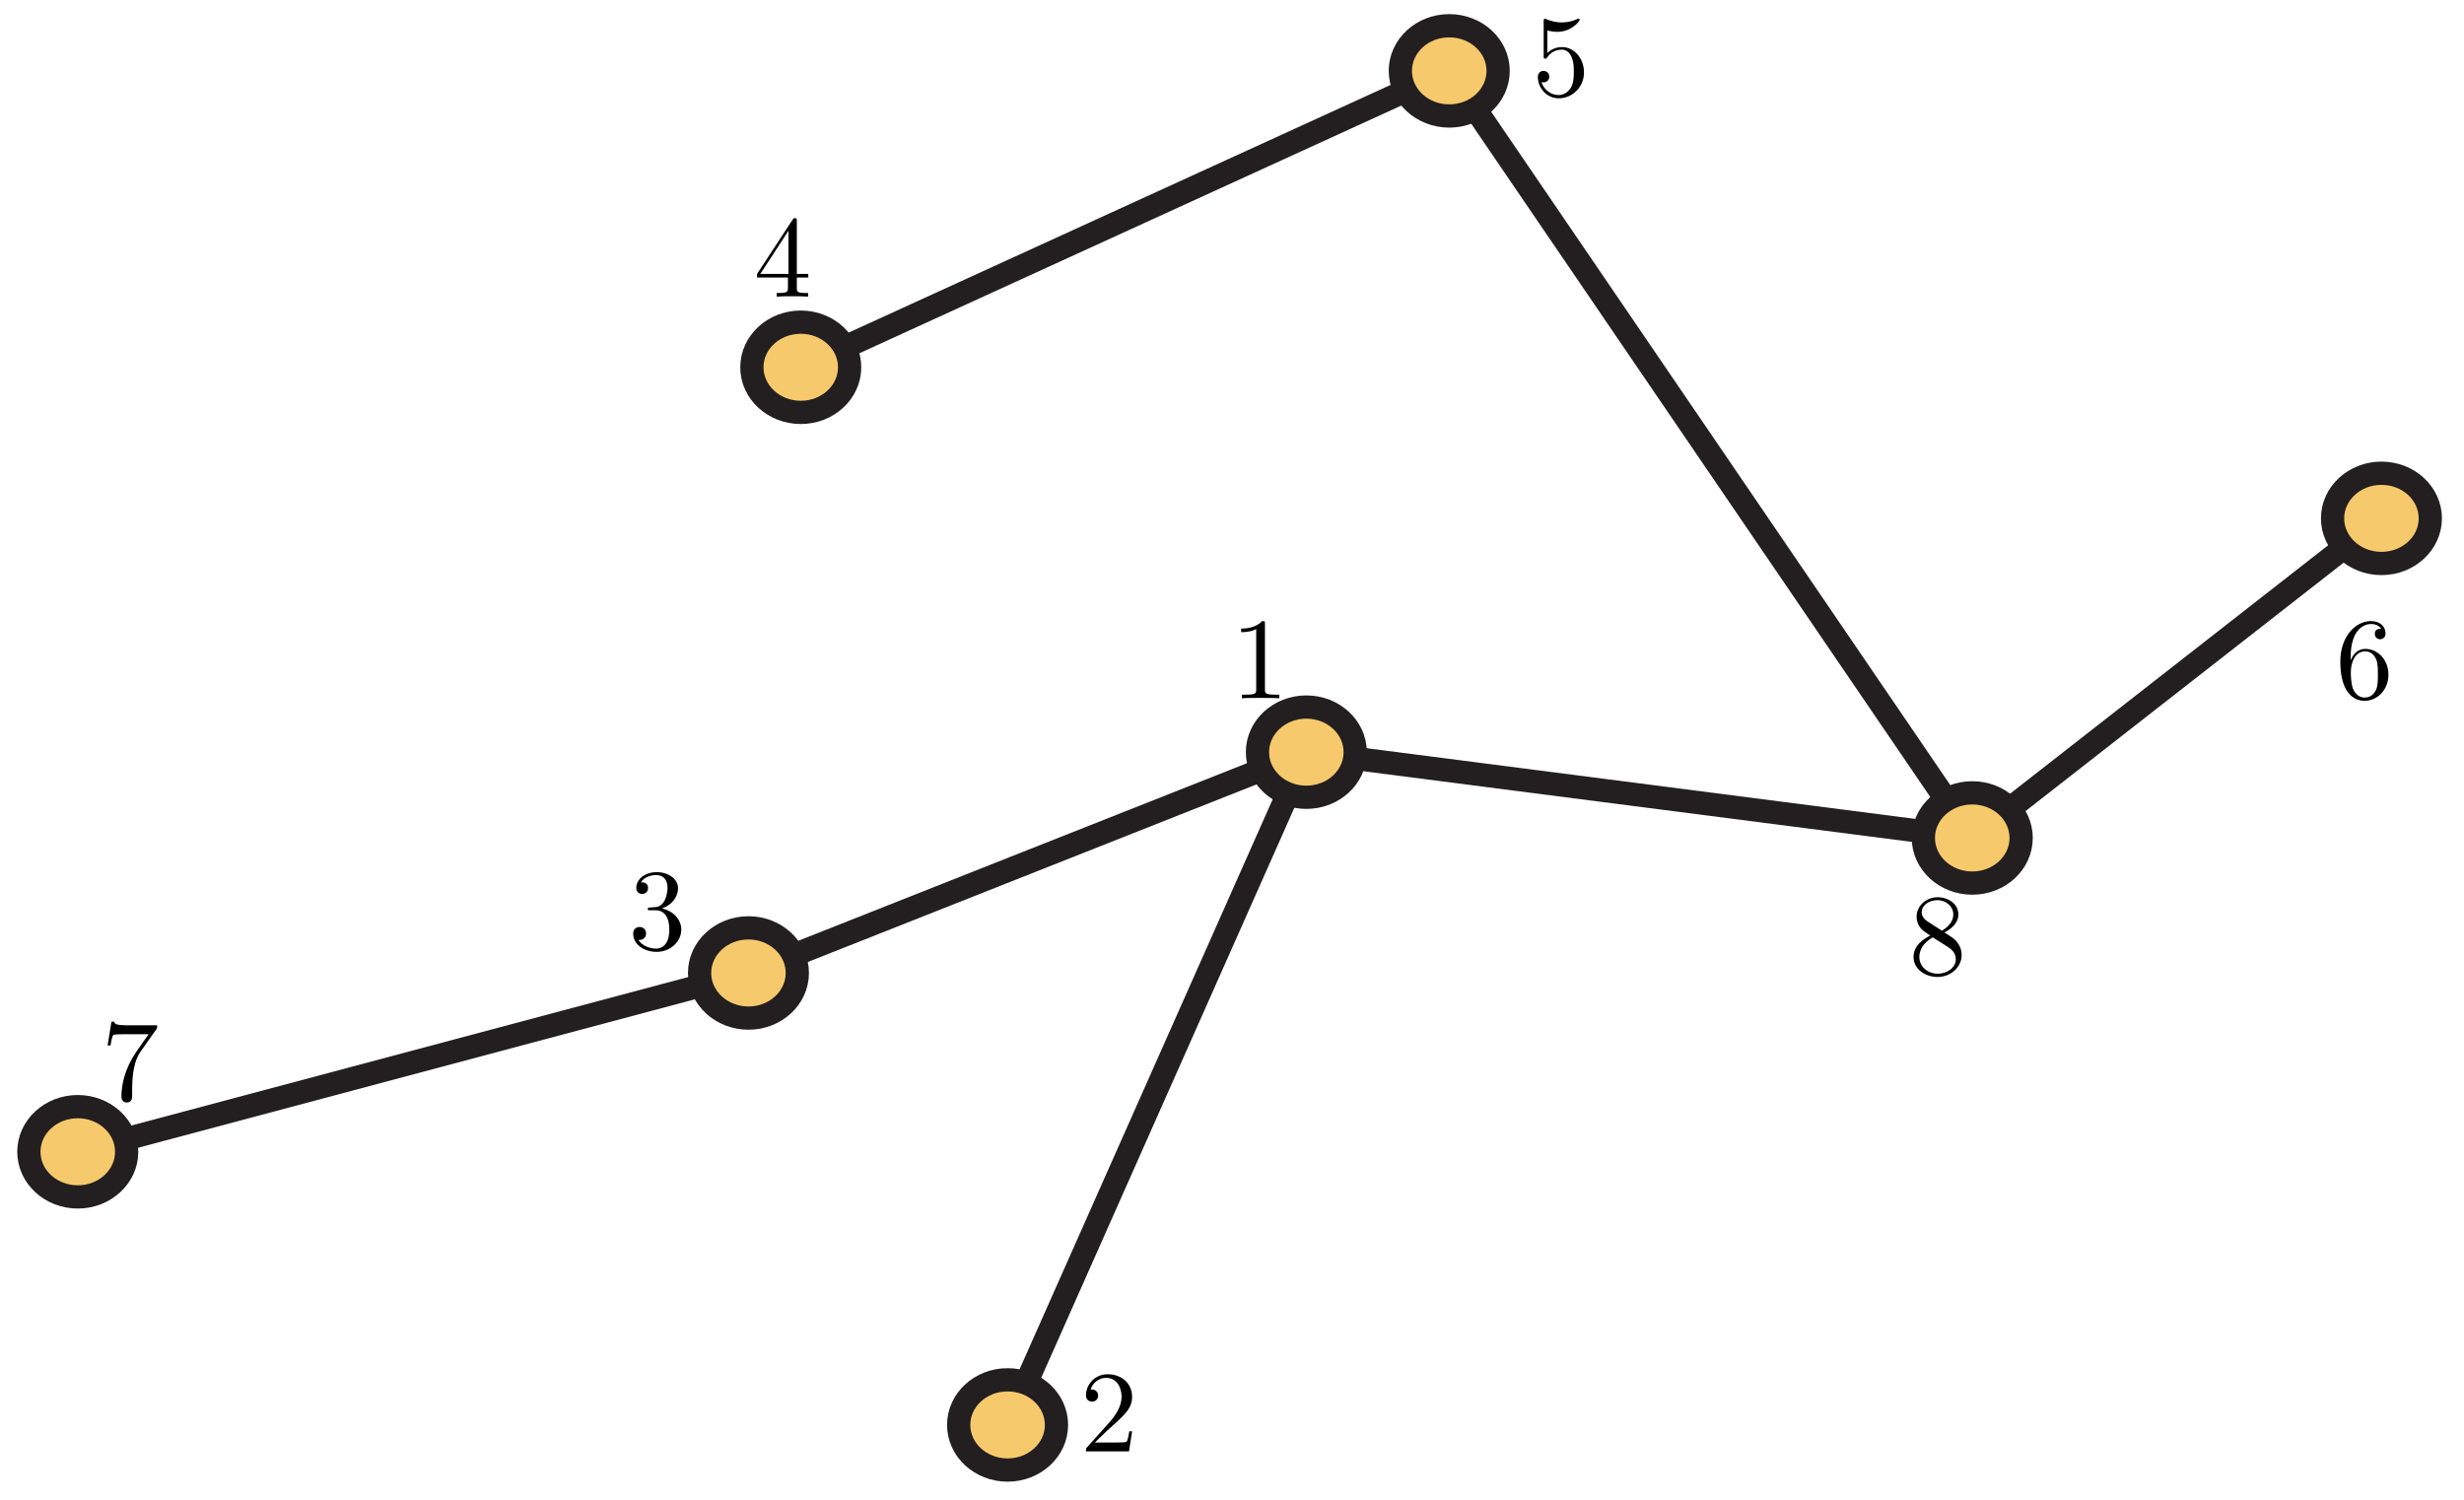
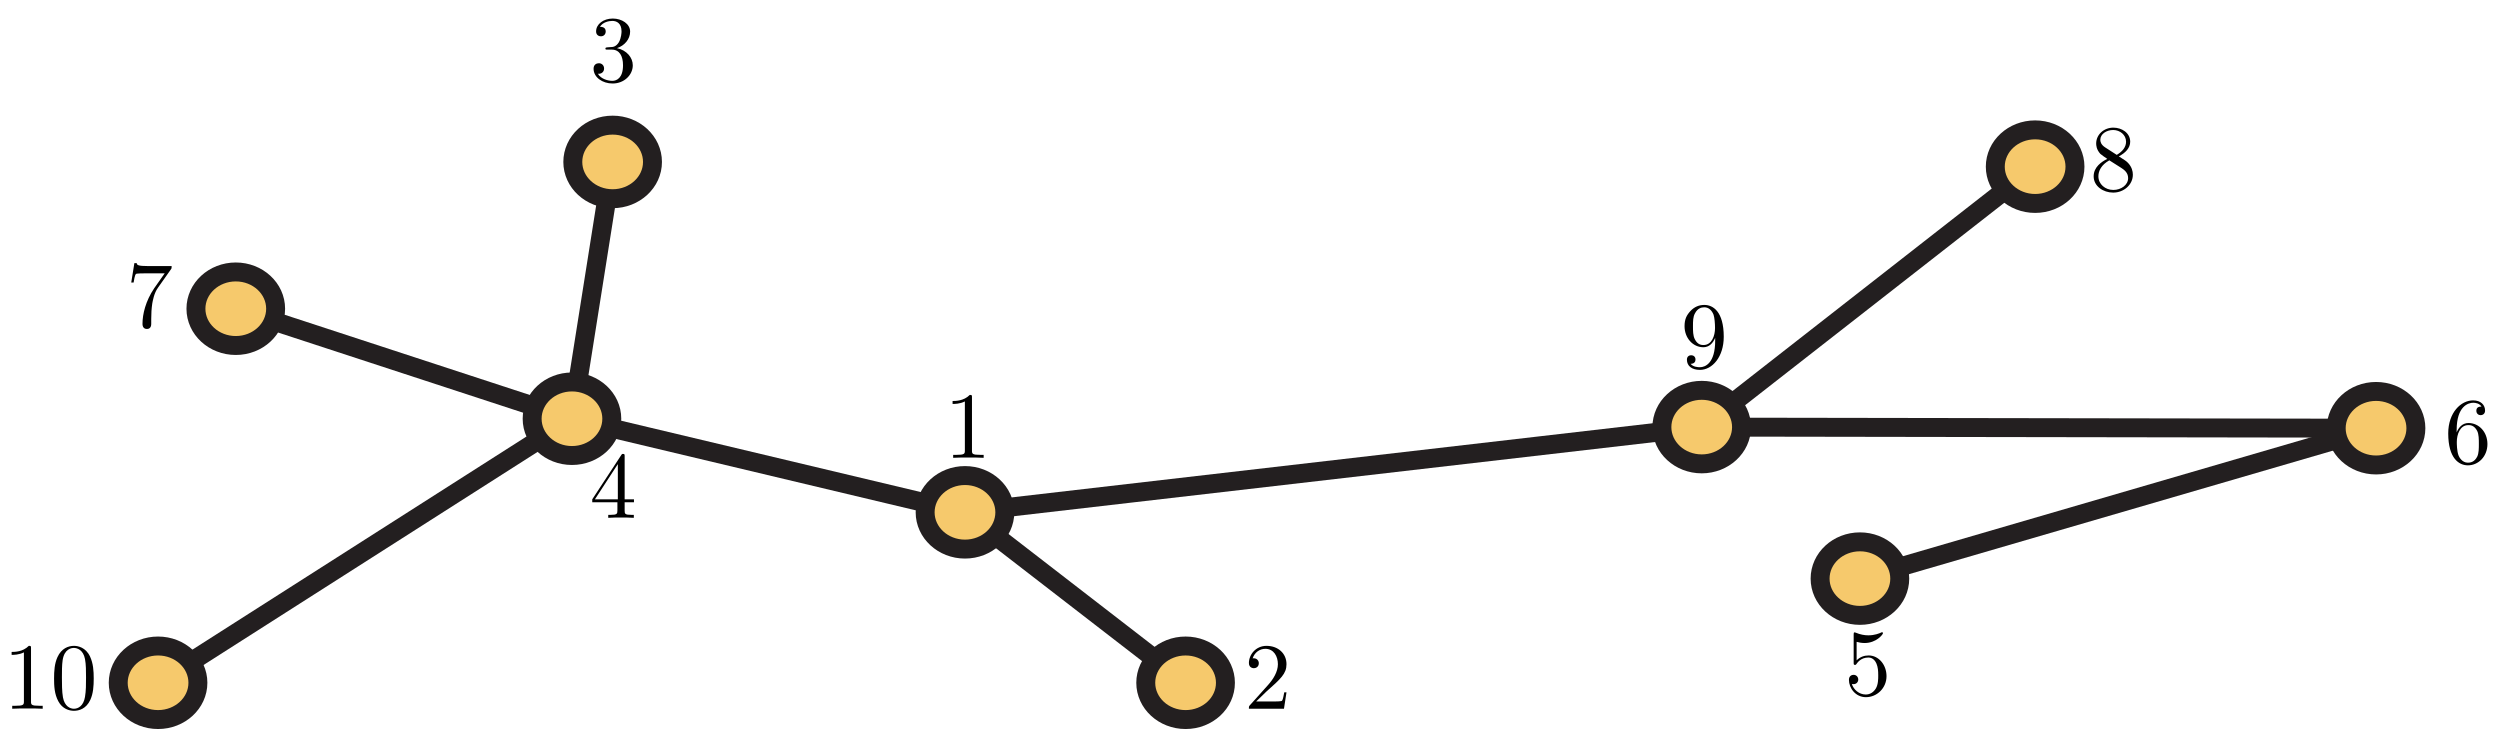
- <svg xmlns="http://www.w3.org/2000/svg" xmlns:xlink="http://www.w3.org/1999/xlink" width="212pt" height="129pt" viewBox="0 0 212 129" version="1.1">
+ <svg xmlns="http://www.w3.org/2000/svg" xmlns:xlink="http://www.w3.org/1999/xlink" width="264pt" height="79pt" viewBox="0 0 264 79" version="1.1">
  <defs>
    <g>
      <symbol overflow="visible" id="glyph0-0">
        <path style="stroke:none;" d="" />
      </symbol>
      <symbol overflow="visible" id="glyph0-1">
        <path style="stroke:none;" d="M 2.938 -6.375 C 2.938 -6.625 2.938 -6.641 2.703 -6.641 C 2.078 -6 1.203 -6 0.891 -6 L 0.891 -5.688 C 1.094 -5.688 1.672 -5.688 2.188 -5.953 L 2.188 -0.781 C 2.188 -0.422 2.156 -0.312 1.266 -0.312 L 0.953 -0.312 L 0.953 0 C 1.297 -0.031 2.156 -0.031 2.562 -0.031 C 2.953 -0.031 3.828 -0.031 4.172 0 L 4.172 -0.312 L 3.859 -0.312 C 2.953 -0.312 2.938 -0.422 2.938 -0.781 Z M 2.938 -6.375 " />
      </symbol>
      <symbol overflow="visible" id="glyph0-2">
        <path style="stroke:none;" d="M 1.266 -0.766 L 2.328 -1.797 C 3.875 -3.172 4.469 -3.703 4.469 -4.703 C 4.469 -5.844 3.578 -6.641 2.359 -6.641 C 1.234 -6.641 0.5 -5.719 0.5 -4.828 C 0.5 -4.281 1 -4.281 1.031 -4.281 C 1.203 -4.281 1.547 -4.391 1.547 -4.812 C 1.547 -5.062 1.359 -5.328 1.016 -5.328 C 0.938 -5.328 0.922 -5.328 0.891 -5.312 C 1.109 -5.969 1.656 -6.328 2.234 -6.328 C 3.141 -6.328 3.562 -5.516 3.562 -4.703 C 3.562 -3.906 3.078 -3.125 2.516 -2.5 L 0.609 -0.375 C 0.5 -0.266 0.5 -0.234 0.5 0 L 4.203 0 L 4.469 -1.734 L 4.234 -1.734 C 4.172 -1.438 4.109 -1 4 -0.844 C 3.938 -0.766 3.281 -0.766 3.062 -0.766 Z M 1.266 -0.766 " />
      </symbol>
      <symbol overflow="visible" id="glyph0-3">
        <path style="stroke:none;" d="M 2.891 -3.516 C 3.703 -3.781 4.281 -4.469 4.281 -5.266 C 4.281 -6.078 3.406 -6.641 2.453 -6.641 C 1.453 -6.641 0.688 -6.047 0.688 -5.281 C 0.688 -4.953 0.906 -4.766 1.203 -4.766 C 1.5 -4.766 1.703 -4.984 1.703 -5.281 C 1.703 -5.766 1.234 -5.766 1.094 -5.766 C 1.391 -6.266 2.047 -6.391 2.406 -6.391 C 2.828 -6.391 3.375 -6.172 3.375 -5.281 C 3.375 -5.156 3.344 -4.578 3.094 -4.141 C 2.797 -3.656 2.453 -3.625 2.203 -3.625 C 2.125 -3.609 1.891 -3.594 1.812 -3.594 C 1.734 -3.578 1.672 -3.562 1.672 -3.469 C 1.672 -3.359 1.734 -3.359 1.906 -3.359 L 2.344 -3.359 C 3.156 -3.359 3.531 -2.688 3.531 -1.703 C 3.531 -0.344 2.844 -0.062 2.406 -0.062 C 1.969 -0.062 1.219 -0.234 0.875 -0.812 C 1.219 -0.766 1.531 -0.984 1.531 -1.359 C 1.531 -1.719 1.266 -1.922 0.984 -1.922 C 0.734 -1.922 0.422 -1.781 0.422 -1.344 C 0.422 -0.438 1.344 0.219 2.438 0.219 C 3.656 0.219 4.562 -0.688 4.562 -1.703 C 4.562 -2.516 3.922 -3.297 2.891 -3.516 Z M 2.891 -3.516 " />
      </symbol>
      <symbol overflow="visible" id="glyph0-4">
        <path style="stroke:none;" d="M 2.938 -1.641 L 2.938 -0.781 C 2.938 -0.422 2.906 -0.312 2.172 -0.312 L 1.969 -0.312 L 1.969 0 C 2.375 -0.031 2.891 -0.031 3.312 -0.031 C 3.734 -0.031 4.25 -0.031 4.672 0 L 4.672 -0.312 L 4.453 -0.312 C 3.719 -0.312 3.703 -0.422 3.703 -0.781 L 3.703 -1.641 L 4.688 -1.641 L 4.688 -1.953 L 3.703 -1.953 L 3.703 -6.484 C 3.703 -6.688 3.703 -6.75 3.531 -6.75 C 3.453 -6.75 3.422 -6.75 3.344 -6.625 L 0.281 -1.953 L 0.281 -1.641 Z M 2.984 -1.953 L 0.562 -1.953 L 2.984 -5.672 Z M 2.984 -1.953 " />
      </symbol>
      <symbol overflow="visible" id="glyph0-5">
        <path style="stroke:none;" d="M 4.469 -2 C 4.469 -3.188 3.656 -4.188 2.578 -4.188 C 2.109 -4.188 1.672 -4.031 1.312 -3.672 L 1.312 -5.625 C 1.516 -5.562 1.844 -5.5 2.156 -5.5 C 3.391 -5.5 4.094 -6.406 4.094 -6.531 C 4.094 -6.594 4.062 -6.641 3.984 -6.641 C 3.984 -6.641 3.953 -6.641 3.906 -6.609 C 3.703 -6.516 3.219 -6.312 2.547 -6.312 C 2.156 -6.312 1.688 -6.391 1.219 -6.594 C 1.141 -6.625 1.125 -6.625 1.109 -6.625 C 1 -6.625 1 -6.547 1 -6.391 L 1 -3.438 C 1 -3.266 1 -3.188 1.141 -3.188 C 1.219 -3.188 1.234 -3.203 1.281 -3.266 C 1.391 -3.422 1.75 -3.969 2.562 -3.969 C 3.078 -3.969 3.328 -3.516 3.406 -3.328 C 3.562 -2.953 3.594 -2.578 3.594 -2.078 C 3.594 -1.719 3.594 -1.125 3.344 -0.703 C 3.109 -0.312 2.734 -0.062 2.281 -0.062 C 1.562 -0.062 0.984 -0.594 0.812 -1.172 C 0.844 -1.172 0.875 -1.156 0.984 -1.156 C 1.312 -1.156 1.484 -1.406 1.484 -1.641 C 1.484 -1.891 1.312 -2.141 0.984 -2.141 C 0.844 -2.141 0.5 -2.062 0.5 -1.609 C 0.5 -0.75 1.188 0.219 2.297 0.219 C 3.453 0.219 4.469 -0.734 4.469 -2 Z M 4.469 -2 " />
      </symbol>
      <symbol overflow="visible" id="glyph0-6">
        <path style="stroke:none;" d="M 1.312 -3.266 L 1.312 -3.516 C 1.312 -6.031 2.547 -6.391 3.062 -6.391 C 3.297 -6.391 3.719 -6.328 3.938 -5.984 C 3.781 -5.984 3.391 -5.984 3.391 -5.547 C 3.391 -5.234 3.625 -5.078 3.844 -5.078 C 4 -5.078 4.312 -5.172 4.312 -5.562 C 4.312 -6.156 3.875 -6.641 3.047 -6.641 C 1.766 -6.641 0.422 -5.359 0.422 -3.156 C 0.422 -0.484 1.578 0.219 2.5 0.219 C 3.609 0.219 4.562 -0.719 4.562 -2.031 C 4.562 -3.297 3.672 -4.25 2.562 -4.25 C 1.891 -4.25 1.516 -3.75 1.312 -3.266 Z M 2.5 -0.062 C 1.875 -0.062 1.578 -0.656 1.516 -0.812 C 1.328 -1.281 1.328 -2.078 1.328 -2.25 C 1.328 -3.031 1.656 -4.031 2.547 -4.031 C 2.719 -4.031 3.172 -4.031 3.484 -3.406 C 3.656 -3.047 3.656 -2.531 3.656 -2.047 C 3.656 -1.562 3.656 -1.062 3.484 -0.703 C 3.188 -0.109 2.734 -0.062 2.5 -0.062 Z M 2.5 -0.062 " />
      </symbol>
      <symbol overflow="visible" id="glyph0-7">
        <path style="stroke:none;" d="M 4.75 -6.078 C 4.828 -6.188 4.828 -6.203 4.828 -6.422 L 2.406 -6.422 C 1.203 -6.422 1.172 -6.547 1.141 -6.734 L 0.891 -6.734 L 0.562 -4.688 L 0.812 -4.688 C 0.844 -4.844 0.922 -5.469 1.062 -5.594 C 1.125 -5.656 1.906 -5.656 2.031 -5.656 L 4.094 -5.656 C 3.984 -5.5 3.203 -4.406 2.984 -4.078 C 2.078 -2.734 1.75 -1.344 1.75 -0.328 C 1.75 -0.234 1.75 0.219 2.219 0.219 C 2.672 0.219 2.672 -0.234 2.672 -0.328 L 2.672 -0.844 C 2.672 -1.391 2.703 -1.938 2.781 -2.469 C 2.828 -2.703 2.953 -3.562 3.406 -4.172 Z M 4.75 -6.078 " />
      </symbol>
      <symbol overflow="visible" id="glyph0-8">
        <path style="stroke:none;" d="M 1.625 -4.562 C 1.172 -4.859 1.125 -5.188 1.125 -5.359 C 1.125 -5.969 1.781 -6.391 2.484 -6.391 C 3.203 -6.391 3.844 -5.875 3.844 -5.156 C 3.844 -4.578 3.453 -4.109 2.859 -3.766 Z M 3.078 -3.609 C 3.797 -3.984 4.281 -4.5 4.281 -5.156 C 4.281 -6.078 3.406 -6.641 2.5 -6.641 C 1.5 -6.641 0.688 -5.906 0.688 -4.969 C 0.688 -4.797 0.703 -4.344 1.125 -3.875 C 1.234 -3.766 1.609 -3.516 1.859 -3.344 C 1.281 -3.047 0.422 -2.5 0.422 -1.5 C 0.422 -0.453 1.438 0.219 2.484 0.219 C 3.609 0.219 4.562 -0.609 4.562 -1.672 C 4.562 -2.031 4.453 -2.484 4.062 -2.906 C 3.875 -3.109 3.719 -3.203 3.078 -3.609 Z M 2.078 -3.188 L 3.312 -2.406 C 3.594 -2.219 4.062 -1.922 4.062 -1.312 C 4.062 -0.578 3.312 -0.062 2.5 -0.062 C 1.641 -0.062 0.922 -0.672 0.922 -1.5 C 0.922 -2.078 1.234 -2.719 2.078 -3.188 Z M 2.078 -3.188 " />
      </symbol>
+       <symbol overflow="visible" id="glyph0-9">
+         <path style="stroke:none;" d="M 3.656 -3.172 L 3.656 -2.844 C 3.656 -0.516 2.625 -0.062 2.047 -0.062 C 1.875 -0.062 1.328 -0.078 1.062 -0.422 C 1.5 -0.422 1.578 -0.703 1.578 -0.875 C 1.578 -1.188 1.344 -1.328 1.125 -1.328 C 0.969 -1.328 0.672 -1.25 0.672 -0.859 C 0.672 -0.188 1.203 0.219 2.047 0.219 C 3.344 0.219 4.562 -1.141 4.562 -3.281 C 4.562 -5.969 3.406 -6.641 2.516 -6.641 C 1.969 -6.641 1.484 -6.453 1.062 -6.016 C 0.641 -5.562 0.422 -5.141 0.422 -4.391 C 0.422 -3.156 1.297 -2.172 2.406 -2.172 C 3.016 -2.172 3.422 -2.594 3.656 -3.172 Z M 2.422 -2.406 C 2.266 -2.406 1.797 -2.406 1.5 -3.031 C 1.312 -3.406 1.312 -3.891 1.312 -4.391 C 1.312 -4.922 1.312 -5.391 1.531 -5.766 C 1.797 -6.266 2.172 -6.391 2.516 -6.391 C 2.984 -6.391 3.312 -6.047 3.484 -5.609 C 3.594 -5.281 3.641 -4.656 3.641 -4.203 C 3.641 -3.375 3.297 -2.406 2.422 -2.406 Z M 2.422 -2.406 " />
+       </symbol>
+       <symbol overflow="visible" id="glyph0-10">
+         <path style="stroke:none;" d="M 4.578 -3.188 C 4.578 -3.984 4.531 -4.781 4.188 -5.516 C 3.734 -6.484 2.906 -6.641 2.5 -6.641 C 1.891 -6.641 1.172 -6.375 0.75 -5.453 C 0.438 -4.766 0.391 -3.984 0.391 -3.188 C 0.391 -2.438 0.422 -1.547 0.844 -0.781 C 1.266 0.016 2 0.219 2.484 0.219 C 3.016 0.219 3.781 0.016 4.219 -0.938 C 4.531 -1.625 4.578 -2.406 4.578 -3.188 Z M 2.484 0 C 2.094 0 1.5 -0.25 1.328 -1.203 C 1.219 -1.797 1.219 -2.719 1.219 -3.312 C 1.219 -3.953 1.219 -4.609 1.297 -5.141 C 1.484 -6.328 2.234 -6.422 2.484 -6.422 C 2.812 -6.422 3.469 -6.234 3.656 -5.25 C 3.766 -4.688 3.766 -3.938 3.766 -3.312 C 3.766 -2.562 3.766 -1.891 3.656 -1.25 C 3.5 -0.297 2.938 0 2.484 0 Z M 2.484 0 " />
+       </symbol>
    </g>
+     <clipPath id="clip1">
+       <path d="M 168 8.598 L 227 8.598 L 227 57 L 168 57 Z M 168 8.598 " />
+     </clipPath>
+     <clipPath id="clip2">
+       <path d="M 49 8.598 L 77 8.598 L 77 56 L 49 56 Z M 49 8.598 " />
+     </clipPath>
+     <clipPath id="clip3">
+       <path d="M 49 8.598 L 81 8.598 L 81 33 L 49 33 Z M 49 8.598 " />
+     </clipPath>
+     <clipPath id="clip4">
+       <path d="M 199 8.598 L 231 8.598 L 231 33 L 199 33 Z M 199 8.598 " />
+     </clipPath>
  </defs>
  <g id="surface1">
-     <path style="fill:none;stroke-width:2;stroke-linecap:butt;stroke-linejoin:miter;stroke:rgb(13.73%,12.16%,12.549%);stroke-opacity:1;stroke-miterlimit:4;" d="M 0.002 0.001 L -57.705 -15.385 " transform="matrix(1,0,0,-1.00005,64.3965,83.72009)" />
-     <path style="fill:none;stroke-width:2;stroke-linecap:butt;stroke-linejoin:miter;stroke:rgb(13.73%,12.16%,12.549%);stroke-opacity:1;stroke-miterlimit:4;" d="M -0.001 0 L -25.705 -57.883 " transform="matrix(1,0,0,-1.00005,112.396,64.71914)" />
-     <path style="fill:none;stroke-width:2;stroke-linecap:butt;stroke-linejoin:miter;stroke:rgb(13.73%,12.16%,12.549%);stroke-opacity:1;stroke-miterlimit:4;" d="M 0.001 0.001 L -55.792 -25.501 " transform="matrix(1,0,0,-1.00005,124.6909,6.099005)" />
-     <path style="fill:none;stroke-width:2;stroke-linecap:butt;stroke-linejoin:miter;stroke:rgb(13.73%,12.16%,12.549%);stroke-opacity:1;stroke-miterlimit:4;" d="M 0.001 0.001 L -44.999 66.001 " transform="matrix(1,0,0,-1.00005,169.6909,72.10231)" />
-     <path style="fill:none;stroke-width:2;stroke-linecap:butt;stroke-linejoin:miter;stroke:rgb(13.73%,12.16%,12.549%);stroke-opacity:1;stroke-miterlimit:4;" d="M 0.001 0.001 L 35.208 27.499 " transform="matrix(1,0,0,-1.00005,169.6909,72.10231)" />
-     <path style="fill:none;stroke-width:2;stroke-linecap:butt;stroke-linejoin:miter;stroke:rgb(13.73%,12.16%,12.549%);stroke-opacity:1;stroke-miterlimit:4;" d="M -0.001 0 L 57.295 -7.382 " transform="matrix(1,0,0,-1.00005,112.396,64.71914)" />
-     <path style="fill:none;stroke-width:2;stroke-linecap:butt;stroke-linejoin:miter;stroke:rgb(13.73%,12.16%,12.549%);stroke-opacity:1;stroke-miterlimit:4;" d="M 0.002 0.001 L 48.002 19 " transform="matrix(1,0,0,-1.00005,64.3965,83.72009)" />
-     <path style=" stroke:none;fill-rule:nonzero;fill:rgb(96.404%,78.809%,42.223%);fill-opacity:1;" d="M 10.898 99.105 C 10.898 96.957 9.016 95.219 6.691 95.219 C 4.367 95.219 2.484 96.957 2.484 99.105 C 2.484 101.246 4.367 102.988 6.691 102.988 C 9.016 102.988 10.898 101.246 10.898 99.105 " />
-     <path style="fill:none;stroke-width:2;stroke-linecap:butt;stroke-linejoin:miter;stroke:rgb(13.73%,12.16%,12.549%);stroke-opacity:1;stroke-miterlimit:4;" d="M 0.001 -0.002 C 0.001 2.147 -1.881 3.885 -4.206 3.885 C -6.53 3.885 -8.413 2.147 -8.413 -0.002 C -8.413 -2.142 -6.53 -3.884 -4.206 -3.884 C -1.881 -3.884 0.001 -2.142 0.001 -0.002 Z M 0.001 -0.002 " transform="matrix(1,0,0,-1.00005,10.897,99.10366)" />
-     <path style=" stroke:none;fill-rule:nonzero;fill:rgb(96.404%,78.809%,42.223%);fill-opacity:1;" d="M 173.898 72.102 C 173.898 69.957 172.016 68.219 169.691 68.219 C 167.367 68.219 165.484 69.957 165.484 72.102 C 165.484 74.246 167.367 75.984 169.691 75.984 C 172.016 75.984 173.898 74.246 173.898 72.102 " />
-     <path style="fill:none;stroke-width:2;stroke-linecap:butt;stroke-linejoin:miter;stroke:rgb(13.73%,12.16%,12.549%);stroke-opacity:1;stroke-miterlimit:4;" d="M 0.001 0.001 C 0.001 2.145 -1.881 3.883 -4.206 3.883 C -6.53 3.883 -8.413 2.145 -8.413 0.001 C -8.413 -2.144 -6.53 -3.882 -4.206 -3.882 C -1.881 -3.882 0.001 -2.144 0.001 0.001 Z M 0.001 0.001 " transform="matrix(1,0,0,-1.00005,173.897,72.10231)" />
-     <path style=" stroke:none;fill-rule:nonzero;fill:rgb(96.404%,78.809%,42.223%);fill-opacity:1;" d="M 73.102 31.602 C 73.102 29.457 71.219 27.719 68.898 27.719 C 66.574 27.719 64.691 29.457 64.691 31.602 C 64.691 33.746 66.574 35.484 68.898 35.484 C 71.219 35.484 73.102 33.746 73.102 31.602 " />
-     <path style="fill:none;stroke-width:2;stroke-linecap:butt;stroke-linejoin:miter;stroke:rgb(13.73%,12.16%,12.549%);stroke-opacity:1;stroke-miterlimit:4;" d="M -0.002 -0.001 C -0.002 2.143 -1.884 3.881 -4.205 3.881 C -6.529 3.881 -8.412 2.143 -8.412 -0.001 C -8.412 -2.146 -6.529 -3.884 -4.205 -3.884 C -1.884 -3.884 -0.002 -2.146 -0.002 -0.001 Z M -0.002 -0.001 " transform="matrix(1,0,0,-1.00005,73.1031,31.60028)" />
-     <path style=" stroke:none;fill-rule:nonzero;fill:rgb(96.404%,78.809%,42.223%);fill-opacity:1;" d="M 68.602 83.719 C 68.602 81.574 66.719 79.836 64.398 79.836 C 62.074 79.836 60.191 81.574 60.191 83.719 C 60.191 85.863 62.074 87.602 64.398 87.602 C 66.719 87.602 68.602 85.863 68.602 83.719 " />
-     <path style="fill:none;stroke-width:2;stroke-linecap:butt;stroke-linejoin:miter;stroke:rgb(13.73%,12.16%,12.549%);stroke-opacity:1;stroke-miterlimit:4;" d="M -0.001 0.001 C -0.001 2.146 -1.884 3.884 -4.204 3.884 C -6.528 3.884 -8.411 2.146 -8.411 0.001 C -8.411 -2.143 -6.528 -3.881 -4.204 -3.881 C -1.884 -3.881 -0.001 -2.143 -0.001 0.001 Z M -0.001 0.001 " transform="matrix(1,0,0,-1.00005,68.6026,83.72009)" />
-     <path style=" stroke:none;fill-rule:nonzero;fill:rgb(96.404%,78.809%,42.223%);fill-opacity:1;" d="M 128.898 6.098 C 128.898 3.953 127.016 2.215 124.691 2.215 C 122.367 2.215 120.484 3.953 120.484 6.098 C 120.484 8.242 122.367 9.98 124.691 9.98 C 127.016 9.98 128.898 8.242 128.898 6.098 " />
-     <path style="fill:none;stroke-width:2;stroke-linecap:butt;stroke-linejoin:miter;stroke:rgb(13.73%,12.16%,12.549%);stroke-opacity:1;stroke-miterlimit:4;" d="M 0.001 0.001 C 0.001 2.146 -1.881 3.884 -4.206 3.884 C -6.53 3.884 -8.413 2.146 -8.413 0.001 C -8.413 -2.143 -6.53 -3.881 -4.206 -3.881 C -1.881 -3.881 0.001 -2.143 0.001 0.001 Z M 0.001 0.001 " transform="matrix(1,0,0,-1.00005,128.897,6.099005)" />
-     <path style=" stroke:none;fill-rule:nonzero;fill:rgb(96.404%,78.809%,42.223%);fill-opacity:1;" d="M 209.102 44.602 C 209.102 42.457 207.219 40.719 204.898 40.719 C 202.574 40.719 200.691 42.457 200.691 44.602 C 200.691 46.746 202.574 48.484 204.898 48.484 C 207.219 48.484 209.102 46.746 209.102 44.602 " />
-     <path style="fill:none;stroke-width:2;stroke-linecap:butt;stroke-linejoin:miter;stroke:rgb(13.73%,12.16%,12.549%);stroke-opacity:1;stroke-miterlimit:4;" d="M -0.002 -0.001 C -0.002 2.144 -1.884 3.882 -4.205 3.882 C -6.529 3.882 -8.412 2.144 -8.412 -0.001 C -8.412 -2.145 -6.529 -3.883 -4.205 -3.883 C -1.884 -3.883 -0.002 -2.145 -0.002 -0.001 Z M -0.002 -0.001 " transform="matrix(1,0,0,-1.00005,209.1031,44.60093)" />
-     <path style=" stroke:none;fill-rule:nonzero;fill:rgb(96.404%,78.809%,42.223%);fill-opacity:1;" d="M 90.898 122.605 C 90.898 120.461 89.016 118.723 86.691 118.723 C 84.367 118.723 82.484 120.461 82.484 122.605 C 82.484 124.75 84.367 126.488 86.691 126.488 C 89.016 126.488 90.898 124.75 90.898 122.605 " />
-     <path style="fill:none;stroke-width:2;stroke-linecap:butt;stroke-linejoin:miter;stroke:rgb(13.73%,12.16%,12.549%);stroke-opacity:1;stroke-miterlimit:4;" d="M 0.001 -0.001 C 0.001 2.144 -1.881 3.882 -4.206 3.882 C -6.53 3.882 -8.413 2.144 -8.413 -0.001 C -8.413 -2.145 -6.53 -3.883 -4.206 -3.883 C -1.881 -3.883 0.001 -2.145 0.001 -0.001 Z M 0.001 -0.001 " transform="matrix(1,0,0,-1.00005,90.897,122.6048)" />
-     <path style=" stroke:none;fill-rule:nonzero;fill:rgb(96.404%,78.809%,42.223%);fill-opacity:1;" d="M 116.602 64.719 C 116.602 62.574 114.719 60.836 112.398 60.836 C 110.074 60.836 108.191 62.574 108.191 64.719 C 108.191 66.863 110.074 68.602 112.398 68.602 C 114.719 68.602 116.602 66.863 116.602 64.719 " />
-     <path style="fill:none;stroke-width:2;stroke-linecap:butt;stroke-linejoin:miter;stroke:rgb(13.73%,12.16%,12.549%);stroke-opacity:1;stroke-miterlimit:4;" d="M -0.002 0 C -0.002 2.145 -1.884 3.883 -4.205 3.883 C -6.529 3.883 -8.412 2.145 -8.412 0 C -8.412 -2.144 -6.529 -3.882 -4.205 -3.882 C -1.884 -3.882 -0.002 -2.144 -0.002 0 Z M -0.002 0 " transform="matrix(1,0,0,-1.00005,116.6031,64.71914)" />
+     <path style="fill:none;stroke-width:2;stroke-linecap:butt;stroke-linejoin:miter;stroke:rgb(13.73%,12.16%,12.549%);stroke-opacity:1;stroke-miterlimit:4;" d="M -0.001 -0 L -54.498 -15.882 " transform="matrix(1.00006,0,0,-1.00005,250.9111,45.21831)" />
+     <path style="fill:none;stroke-width:2;stroke-linecap:butt;stroke-linejoin:miter;stroke:rgb(13.73%,12.16%,12.549%);stroke-opacity:1;stroke-miterlimit:4;" d="M 0.001 -0 L 71.204 -0.118 " transform="matrix(1.00006,0,0,-1.00005,179.7017,45.1011)" />
+     <g clip-path="url(#clip1)" clip-rule="nonzero">
+       <path style="fill:none;stroke-width:2;stroke-linecap:butt;stroke-linejoin:miter;stroke:rgb(13.73%,12.16%,12.549%);stroke-opacity:1;stroke-miterlimit:4;" d="M 0.001 -0 L 35.206 27.498 " transform="matrix(1.00006,0,0,-1.00005,179.7017,45.1011)" />
+     </g>
+     <path style="fill:none;stroke-width:2;stroke-linecap:butt;stroke-linejoin:miter;stroke:rgb(13.73%,12.16%,12.549%);stroke-opacity:1;stroke-miterlimit:4;" d="M -0.001 -0 L 77.795 9 " transform="matrix(1.00006,0,0,-1.00005,101.9032,54.10155)" />
+     <path style="fill:none;stroke-width:2;stroke-linecap:butt;stroke-linejoin:miter;stroke:rgb(13.73%,12.16%,12.549%);stroke-opacity:1;stroke-miterlimit:4;" d="M -0.001 -0 L 23.295 -17.999 " transform="matrix(1.00006,0,0,-1.00005,101.9032,54.10155)" />
+     <path style="fill:none;stroke-width:2;stroke-linecap:butt;stroke-linejoin:miter;stroke:rgb(13.73%,12.16%,12.549%);stroke-opacity:1;stroke-miterlimit:4;" d="M -0.002 -0 L 41.5 -9.883 " transform="matrix(1.00006,0,0,-1.00005,60.40016,44.21826)" />
+     <path style="fill:none;stroke-width:2;stroke-linecap:butt;stroke-linejoin:miter;stroke:rgb(13.73%,12.16%,12.549%);stroke-opacity:1;stroke-miterlimit:4;" d="M -0.002 -0 L -43.706 -27.882 " transform="matrix(1.00006,0,0,-1.00005,60.40016,44.21826)" />
+     <path style="fill:none;stroke-width:2;stroke-linecap:butt;stroke-linejoin:miter;stroke:rgb(13.73%,12.16%,12.549%);stroke-opacity:1;stroke-miterlimit:4;" d="M -0.002 -0 L -35.5 11.616 " transform="matrix(1.00006,0,0,-1.00005,60.40016,44.21826)" />
+     <g clip-path="url(#clip2)" clip-rule="nonzero">
+       <path style="fill:none;stroke-width:2;stroke-linecap:butt;stroke-linejoin:miter;stroke:rgb(13.73%,12.16%,12.549%);stroke-opacity:1;stroke-miterlimit:4;" d="M -0.002 -0 L 4.295 27.115 " transform="matrix(1.00006,0,0,-1.00005,60.40016,44.21826)" />
+     </g>
+     <path style=" stroke:none;fill-rule:nonzero;fill:rgb(96.404%,78.809%,42.223%);fill-opacity:1;" d="M 20.898 72.102 C 20.898 69.957 19.016 68.219 16.691 68.219 C 14.367 68.219 12.484 69.957 12.484 72.102 C 12.484 74.246 14.367 75.984 16.691 75.984 C 19.016 75.984 20.898 74.246 20.898 72.102 " />
+     <path style="fill:none;stroke-width:2;stroke-linecap:butt;stroke-linejoin:miter;stroke:rgb(13.73%,12.16%,12.549%);stroke-opacity:1;stroke-miterlimit:4;" d="M 0 0.001 C 0 2.145 -1.883 3.884 -4.207 3.884 C -6.531 3.884 -8.413 2.145 -8.413 0.001 C -8.413 -2.144 -6.531 -3.882 -4.207 -3.882 C -1.883 -3.882 0 -2.144 0 0.001 Z M 0 0.001 " transform="matrix(1.00006,0,0,-1.00005,20.89829,72.10246)" />
+     <path style=" stroke:none;fill-rule:nonzero;fill:rgb(96.404%,78.809%,42.223%);fill-opacity:1;" d="M 255.117 45.219 C 255.117 43.074 253.234 41.336 250.914 41.336 C 248.59 41.336 246.703 43.074 246.703 45.219 C 246.703 47.363 248.59 49.102 250.914 49.102 C 253.234 49.102 255.117 47.363 255.117 45.219 " />
+     <path style="fill:none;stroke-width:2;stroke-linecap:butt;stroke-linejoin:miter;stroke:rgb(13.73%,12.16%,12.549%);stroke-opacity:1;stroke-miterlimit:4;" d="M -0 -0 C -0 2.144 -1.883 3.882 -4.203 3.882 C -6.527 3.882 -8.414 2.144 -8.414 -0 C -8.414 -2.145 -6.527 -3.883 -4.203 -3.883 C -1.883 -3.883 -0 -2.145 -0 -0 Z M -0 -0 " transform="matrix(1.00006,0,0,-1.00005,255.1174,45.21831)" />
+     <path style=" stroke:none;fill-rule:nonzero;fill:rgb(96.404%,78.809%,42.223%);fill-opacity:1;" d="M 183.906 45.102 C 183.906 42.957 182.023 41.219 179.703 41.219 C 177.379 41.219 175.496 42.957 175.496 45.102 C 175.496 47.246 177.379 48.984 179.703 48.984 C 182.023 48.984 183.906 47.246 183.906 45.102 " />
+     <path style="fill:none;stroke-width:2;stroke-linecap:butt;stroke-linejoin:miter;stroke:rgb(13.73%,12.16%,12.549%);stroke-opacity:1;stroke-miterlimit:4;" d="M -0.002 -0 C -0.002 2.144 -1.885 3.882 -4.205 3.882 C -6.529 3.882 -8.411 2.144 -8.411 -0 C -8.411 -2.145 -6.529 -3.883 -4.205 -3.883 C -1.885 -3.883 -0.002 -2.145 -0.002 -0 Z M -0.002 -0 " transform="matrix(1.00006,0,0,-1.00005,183.9081,45.1011)" />
+     <path style=" stroke:none;fill-rule:nonzero;fill:rgb(96.404%,78.809%,42.223%);fill-opacity:1;" d="M 106.109 54.102 C 106.109 51.957 104.227 50.219 101.902 50.219 C 99.582 50.219 97.695 51.957 97.695 54.102 C 97.695 56.246 99.582 57.984 101.902 57.984 C 104.227 57.984 106.109 56.246 106.109 54.102 " />
+     <path style="fill:none;stroke-width:2;stroke-linecap:butt;stroke-linejoin:miter;stroke:rgb(13.73%,12.16%,12.549%);stroke-opacity:1;stroke-miterlimit:4;" d="M -0 -0 C -0 2.144 -1.883 3.883 -4.207 3.883 C -6.527 3.883 -8.414 2.144 -8.414 -0 C -8.414 -2.144 -6.527 -3.883 -4.207 -3.883 C -1.883 -3.883 -0 -2.144 -0 -0 Z M -0 -0 " transform="matrix(1.00006,0,0,-1.00005,106.1095,54.10155)" />
+     <path style=" stroke:none;fill-rule:nonzero;fill:rgb(96.404%,78.809%,42.223%);fill-opacity:1;" d="M 29.105 32.602 C 29.105 30.457 27.223 28.719 24.898 28.719 C 22.574 28.719 20.691 30.457 20.691 32.602 C 20.691 34.746 22.574 36.484 24.898 36.484 C 27.223 36.484 29.105 34.746 29.105 32.602 " />
+     <path style="fill:none;stroke-width:2;stroke-linecap:butt;stroke-linejoin:miter;stroke:rgb(13.73%,12.16%,12.549%);stroke-opacity:1;stroke-miterlimit:4;" d="M 0.001 -0.001 C 0.001 2.143 -1.882 3.882 -4.206 3.882 C -6.53 3.882 -8.413 2.143 -8.413 -0.001 C -8.413 -2.146 -6.53 -3.884 -4.206 -3.884 C -1.882 -3.884 0.001 -2.146 0.001 -0.001 Z M 0.001 -0.001 " transform="matrix(1.00006,0,0,-1.00005,29.10489,32.60048)" />
+     <path style=" stroke:none;fill-rule:nonzero;fill:rgb(96.404%,78.809%,42.223%);fill-opacity:1;" d="M 68.902 17.102 C 68.902 14.953 67.02 13.215 64.695 13.215 C 62.371 13.215 60.488 14.953 60.488 17.102 C 60.488 19.242 62.371 20.984 64.695 20.984 C 67.02 20.984 68.902 19.242 68.902 17.102 " />
+     <g clip-path="url(#clip3)" clip-rule="nonzero">
+       <path style="fill:none;stroke-width:2;stroke-linecap:butt;stroke-linejoin:miter;stroke:rgb(13.73%,12.16%,12.549%);stroke-opacity:1;stroke-miterlimit:4;" d="M 0.001 -0.002 C 0.001 2.146 -1.882 3.885 -4.206 3.885 C -6.53 3.885 -8.412 2.146 -8.412 -0.002 C -8.412 -2.142 -6.53 -3.884 -4.206 -3.884 C -1.882 -3.884 0.001 -2.142 0.001 -0.002 Z M 0.001 -0.002 " transform="matrix(1.00006,0,0,-1.00005,68.90117,17.09971)" />
+     </g>
+     <path style=" stroke:none;fill-rule:nonzero;fill:rgb(96.404%,78.809%,42.223%);fill-opacity:1;" d="M 219.117 17.602 C 219.117 15.453 217.234 13.715 214.91 13.715 C 212.586 13.715 210.703 15.453 210.703 17.602 C 210.703 19.742 212.586 21.484 214.91 21.484 C 217.234 21.484 219.117 19.742 219.117 17.602 " />
+     <g clip-path="url(#clip4)" clip-rule="nonzero">
+       <path style="fill:none;stroke-width:2;stroke-linecap:butt;stroke-linejoin:miter;stroke:rgb(13.73%,12.16%,12.549%);stroke-opacity:1;stroke-miterlimit:4;" d="M 0.001 -0.002 C 0.001 2.146 -1.882 3.885 -4.206 3.885 C -6.53 3.885 -8.413 2.146 -8.413 -0.002 C -8.413 -2.142 -6.53 -3.884 -4.206 -3.884 C -1.882 -3.884 0.001 -2.142 0.001 -0.002 Z M 0.001 -0.002 " transform="matrix(1.00006,0,0,-1.00005,219.1163,17.59973)" />
+     </g>
+     <path style=" stroke:none;fill-rule:nonzero;fill:rgb(96.404%,78.809%,42.223%);fill-opacity:1;" d="M 129.406 72.102 C 129.406 69.957 127.523 68.219 125.199 68.219 C 122.875 68.219 120.992 69.957 120.992 72.102 C 120.992 74.246 122.875 75.984 125.199 75.984 C 127.523 75.984 129.406 74.246 129.406 72.102 " />
+     <path style="fill:none;stroke-width:2;stroke-linecap:butt;stroke-linejoin:miter;stroke:rgb(13.73%,12.16%,12.549%);stroke-opacity:1;stroke-miterlimit:4;" d="M 0.001 0.001 C 0.001 2.145 -1.881 3.884 -4.205 3.884 C -6.529 3.884 -8.412 2.145 -8.412 0.001 C -8.412 -2.144 -6.529 -3.882 -4.205 -3.882 C -1.881 -3.882 0.001 -2.144 0.001 0.001 Z M 0.001 0.001 " transform="matrix(1.00006,0,0,-1.00005,129.4048,72.10246)" />
+     <path style=" stroke:none;fill-rule:nonzero;fill:rgb(96.404%,78.809%,42.223%);fill-opacity:1;" d="M 64.605 44.219 C 64.605 42.074 62.723 40.336 60.398 40.336 C 58.078 40.336 56.195 42.074 56.195 44.219 C 56.195 46.363 58.078 48.102 60.398 48.102 C 62.723 48.102 64.605 46.363 64.605 44.219 " />
+     <path style="fill:none;stroke-width:2;stroke-linecap:butt;stroke-linejoin:miter;stroke:rgb(13.73%,12.16%,12.549%);stroke-opacity:1;stroke-miterlimit:4;" d="M -0.001 -0 C -0.001 2.144 -1.884 3.882 -4.208 3.882 C -6.528 3.882 -8.411 2.144 -8.411 -0 C -8.411 -2.145 -6.528 -3.883 -4.208 -3.883 C -1.884 -3.883 -0.001 -2.145 -0.001 -0 Z M -0.001 -0 " transform="matrix(1.00006,0,0,-1.00005,64.60652,44.21826)" />
+     <path style=" stroke:none;fill-rule:nonzero;fill:rgb(96.404%,78.809%,42.223%);fill-opacity:1;" d="M 200.613 61.102 C 200.613 58.957 198.73 57.219 196.41 57.219 C 194.086 57.219 192.203 58.957 192.203 61.102 C 192.203 63.246 194.086 64.984 196.41 64.984 C 198.73 64.984 200.613 63.246 200.613 61.102 " />
+     <path style="fill:none;stroke-width:2;stroke-linecap:butt;stroke-linejoin:miter;stroke:rgb(13.73%,12.16%,12.549%);stroke-opacity:1;stroke-miterlimit:4;" d="M -0.001 0 C -0.001 2.145 -1.884 3.883 -4.204 3.883 C -6.528 3.883 -8.411 2.145 -8.411 0 C -8.411 -2.144 -6.528 -3.882 -4.204 -3.882 C -1.884 -3.882 -0.001 -2.144 -0.001 0 Z M -0.001 0 " transform="matrix(1.00006,0,0,-1.00005,200.6142,61.10191)" />
    <g style="fill:rgb(0%,0%,0%);fill-opacity:1;">
-       <use xlink:href="#glyph0-1" x="105.896" y="60.082" />
+       <use xlink:href="#glyph0-1" x="99.702" y="48.345" />
    </g>
    <g style="fill:rgb(0%,0%,0%);fill-opacity:1;">
-       <use xlink:href="#glyph0-2" x="92.936" y="124.885" />
+       <use xlink:href="#glyph0-2" x="131.384" y="74.843" />
    </g>
    <g style="fill:rgb(0%,0%,0%);fill-opacity:1;">
-       <use xlink:href="#glyph0-3" x="54.056" y="81.683" />
+       <use xlink:href="#glyph0-3" x="62.26" y="8.599" />
    </g>
    <g style="fill:rgb(0%,0%,0%);fill-opacity:1;">
-       <use xlink:href="#glyph0-4" x="64.856" y="25.521" />
+       <use xlink:href="#glyph0-4" x="62.26" y="54.682" />
    </g>
    <g style="fill:rgb(0%,0%,0%);fill-opacity:1;">
-       <use xlink:href="#glyph0-5" x="131.816" y="8.24" />
+       <use xlink:href="#glyph0-5" x="194.747" y="73.403" />
    </g>
    <g style="fill:rgb(0%,0%,0%);fill-opacity:1;">
-       <use xlink:href="#glyph0-6" x="200.936" y="60.082" />
+       <use xlink:href="#glyph0-6" x="258.111" y="48.921" />
    </g>
    <g style="fill:rgb(0%,0%,0%);fill-opacity:1;">
-       <use xlink:href="#glyph0-7" x="8.697" y="94.644" />
+       <use xlink:href="#glyph0-7" x="13.298" y="34.521" />
    </g>
    <g style="fill:rgb(0%,0%,0%);fill-opacity:1;">
-       <use xlink:href="#glyph0-8" x="164.216" y="83.843" />
+       <use xlink:href="#glyph0-8" x="220.668" y="20.12" />
+     </g>
+     <g style="fill:rgb(0%,0%,0%);fill-opacity:1;">
+       <use xlink:href="#glyph0-9" x="177.466" y="38.841" />
+     </g>
+     <g style="fill:rgb(0%,0%,0%);fill-opacity:1;">
+       <use xlink:href="#glyph0-1" x="0.337" y="74.843" />
+       <use xlink:href="#glyph0-10" x="5.319" y="74.843" />
    </g>
  </g>
</svg>
